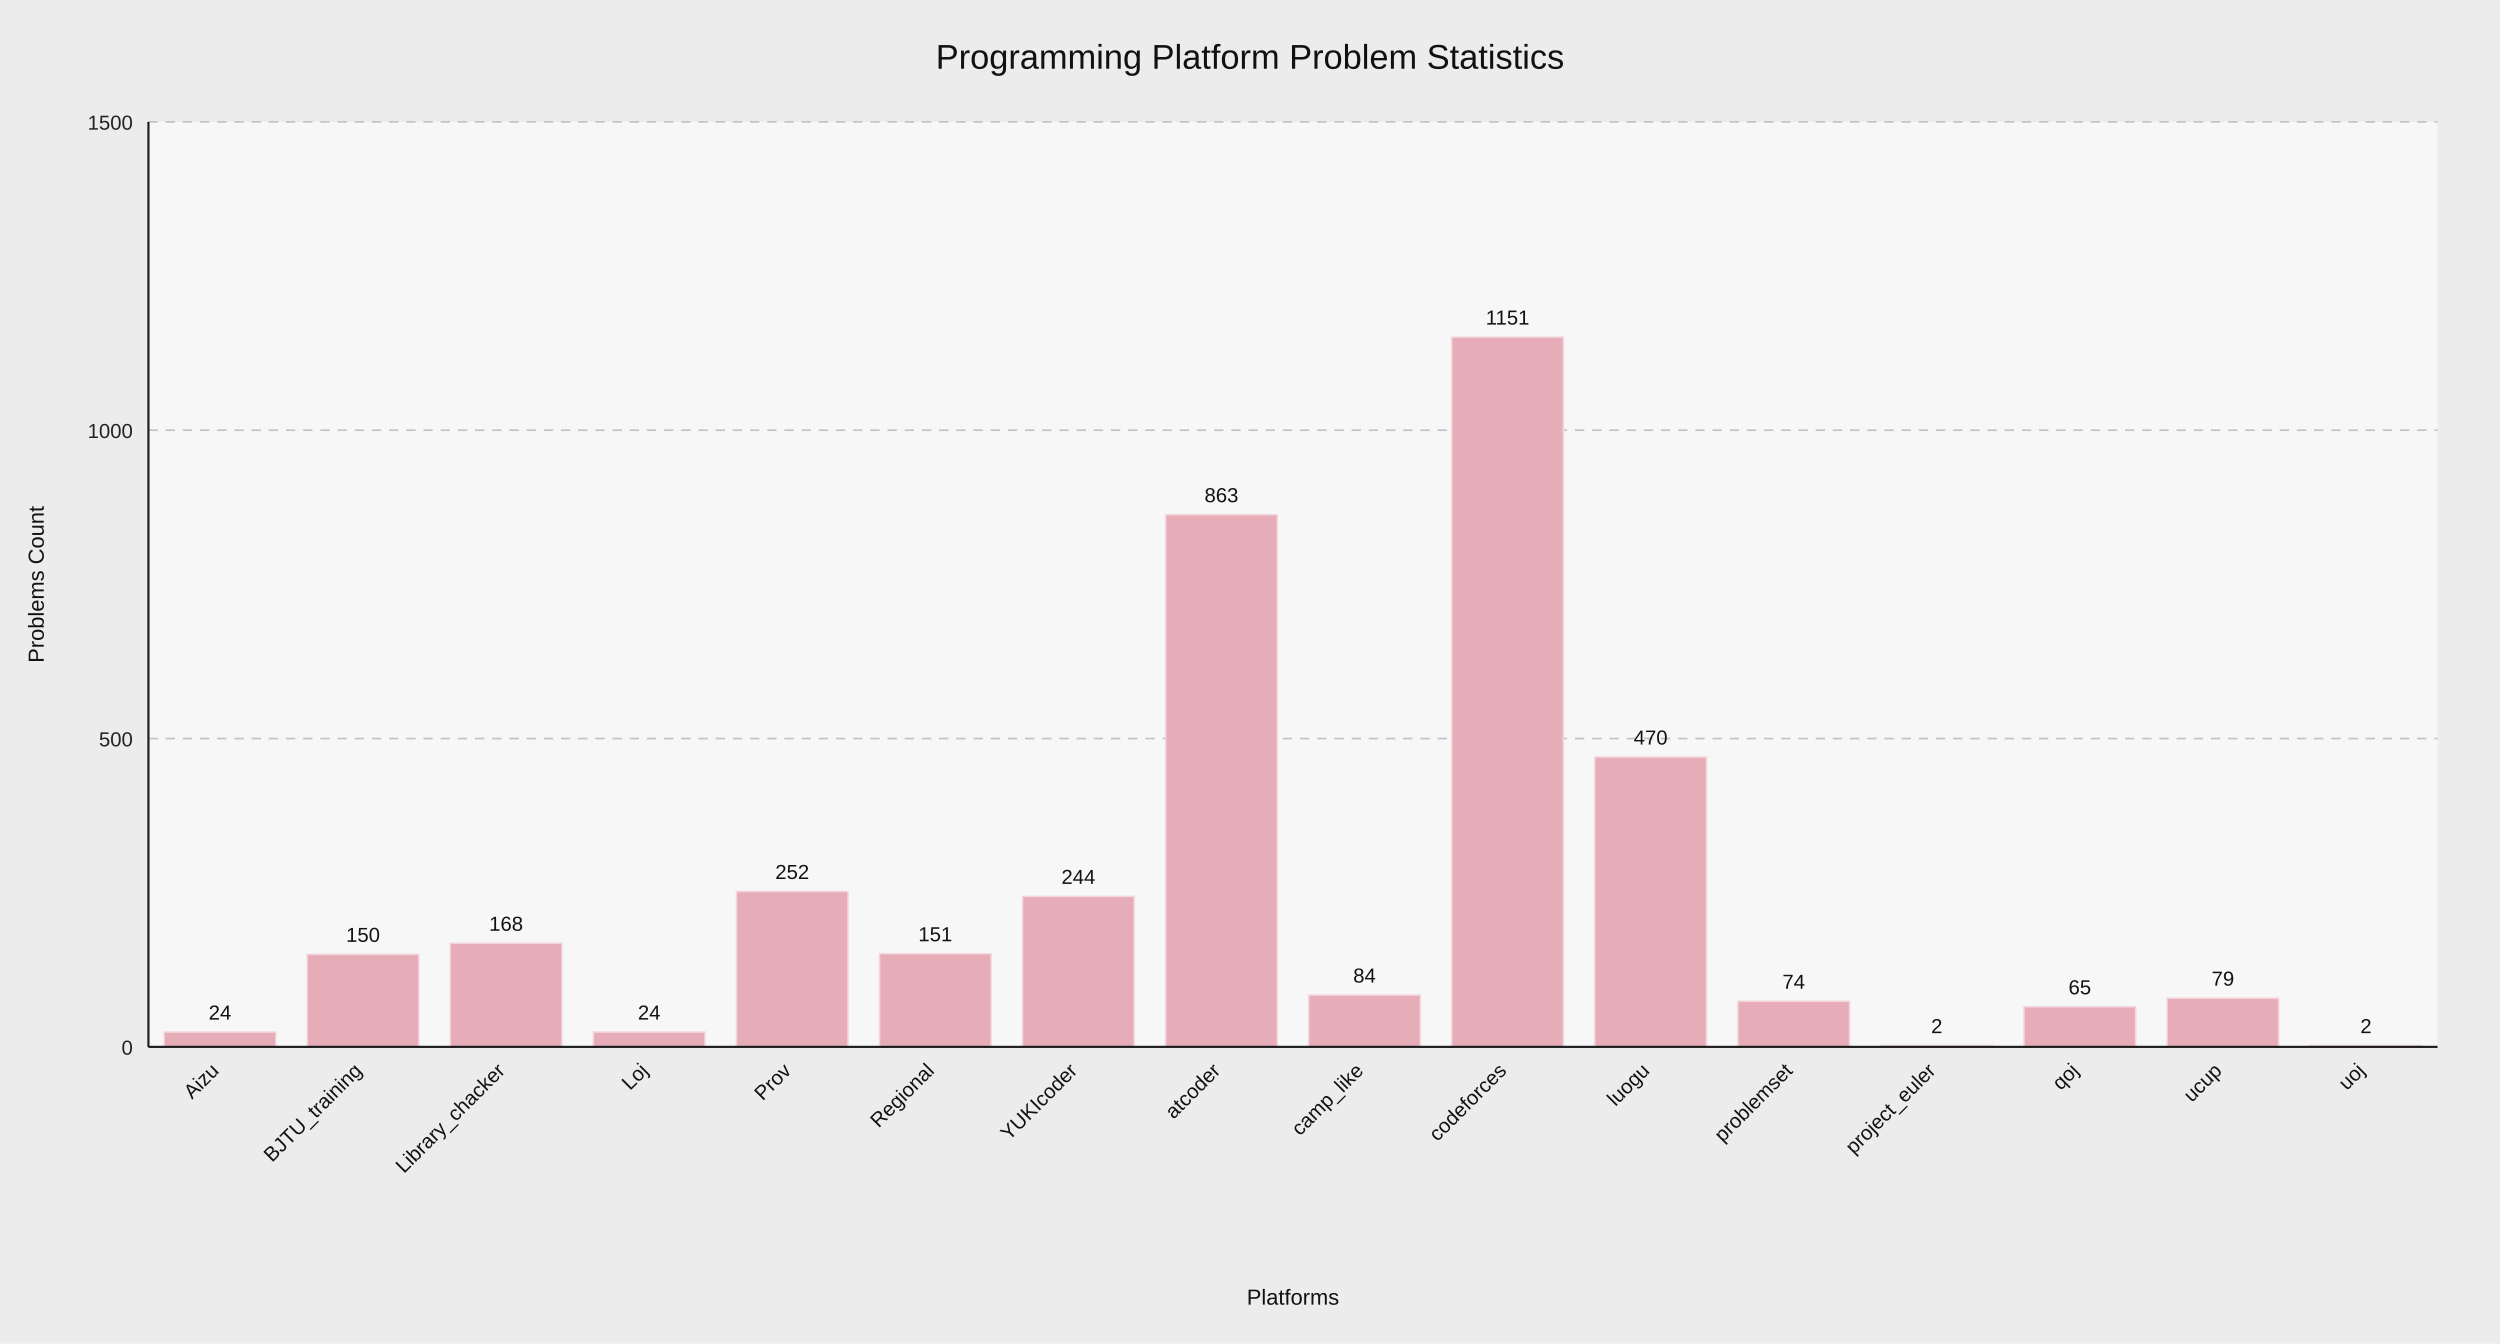
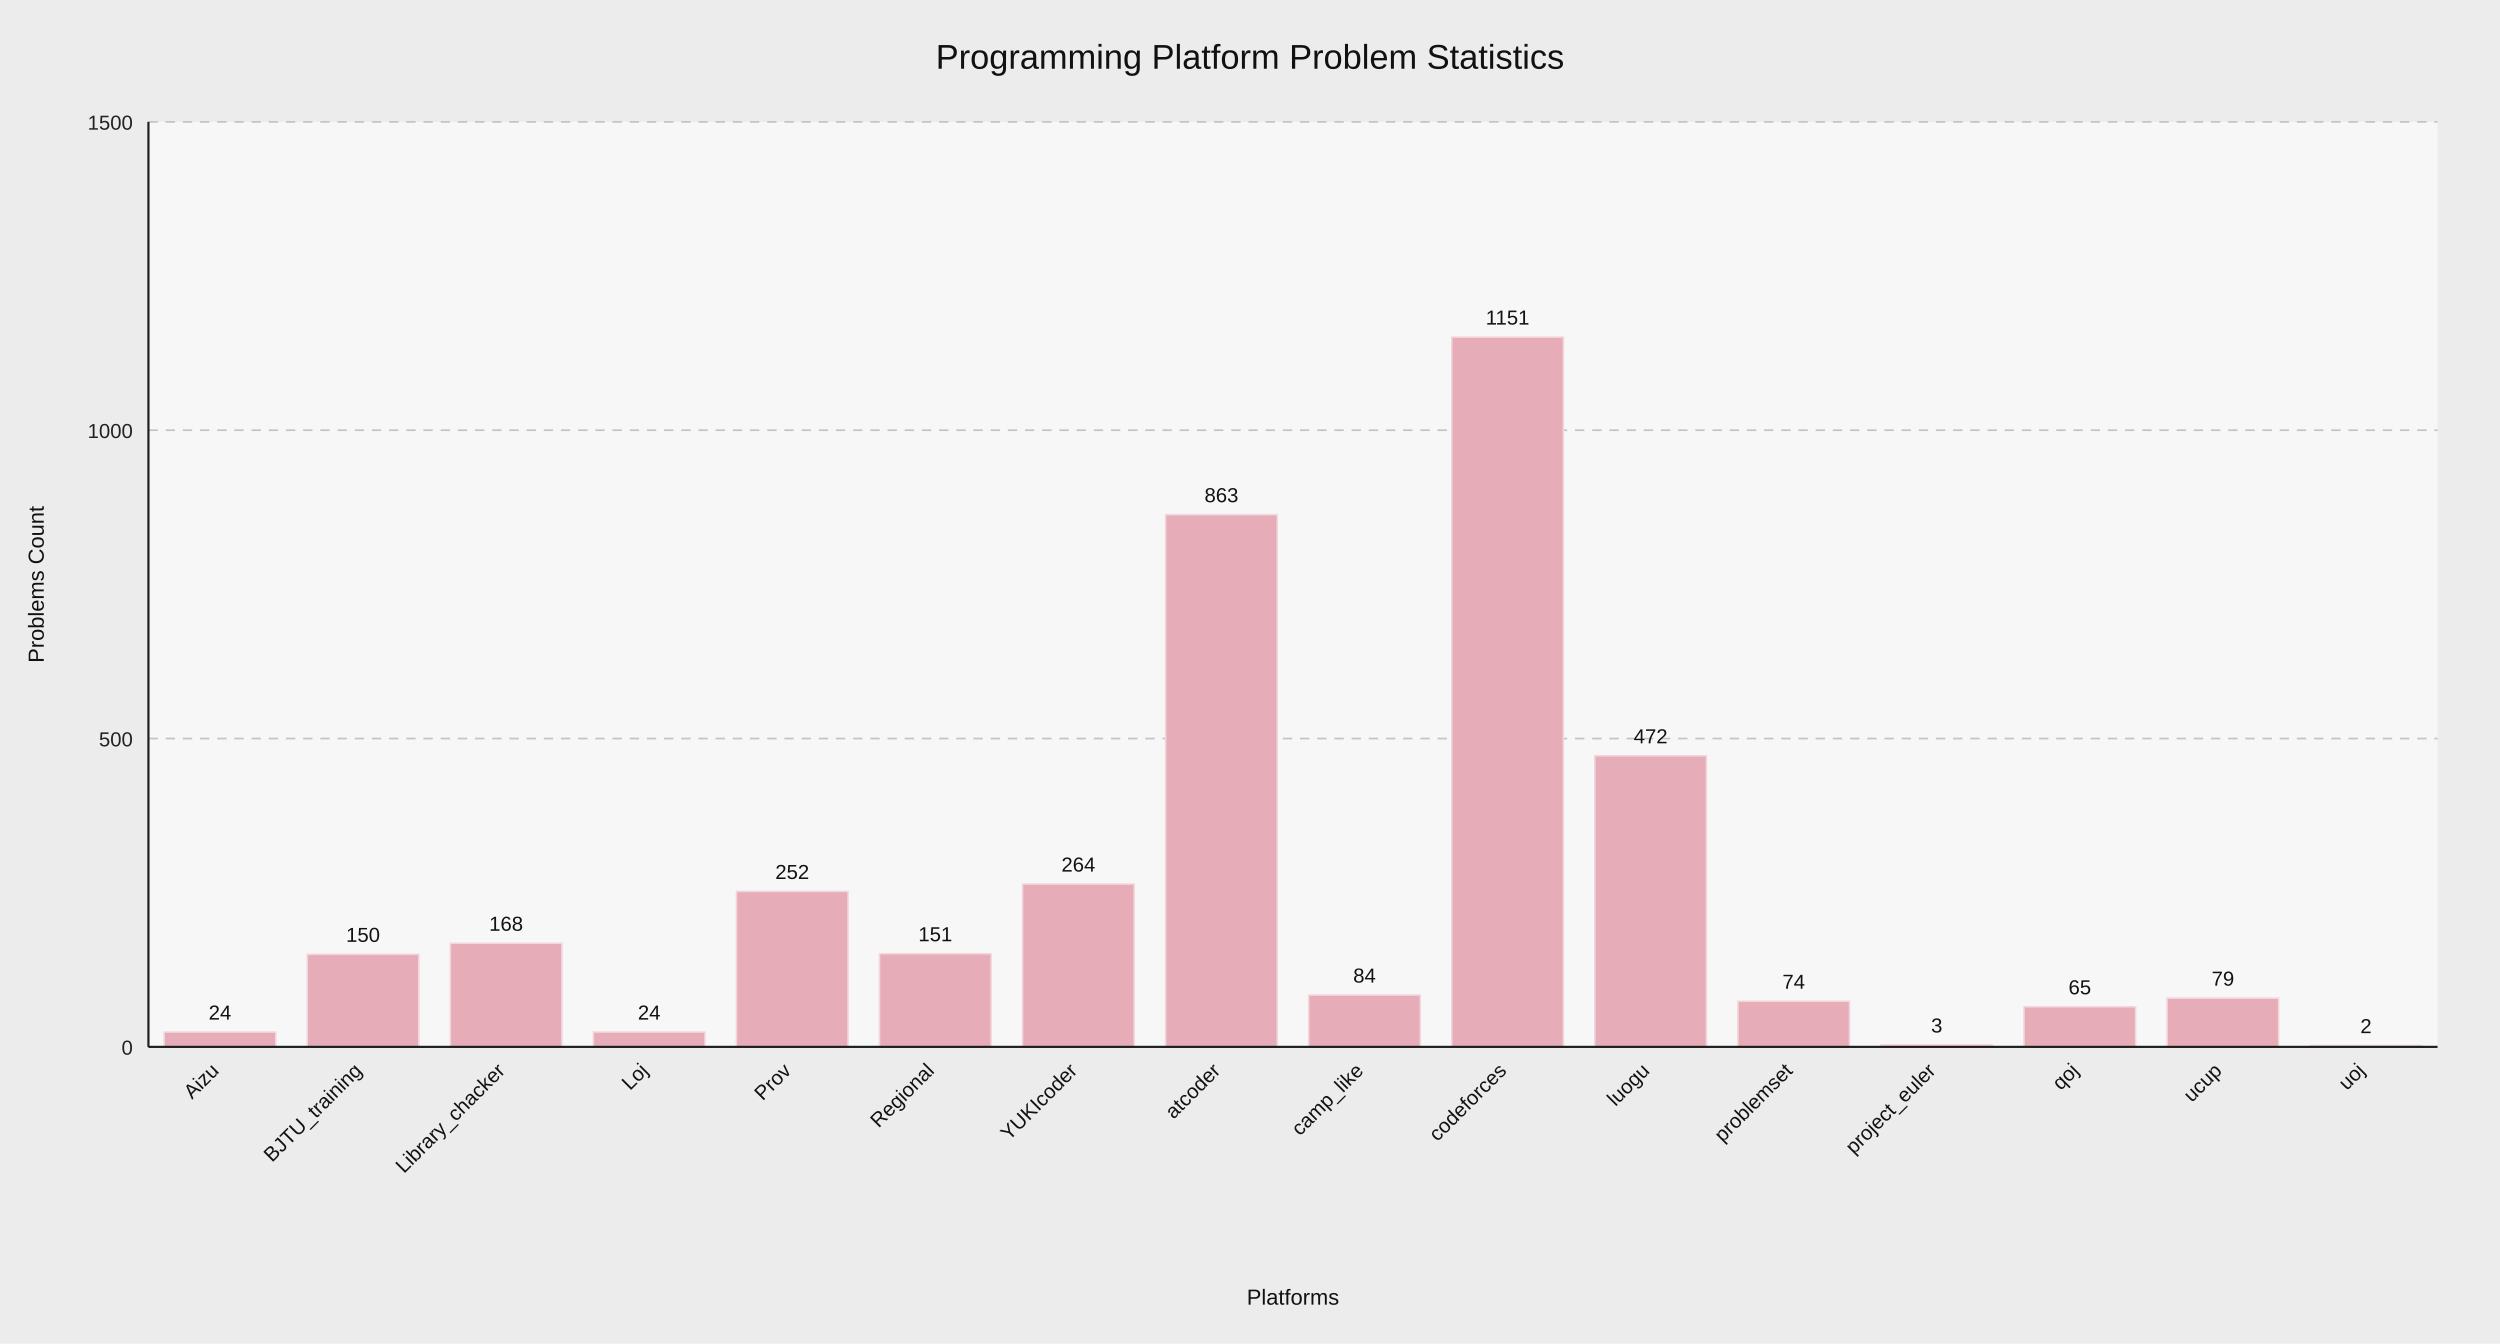
<svg xmlns="http://www.w3.org/2000/svg" width="1600" height="860" viewBox="0 0 1600 860">
  <rect x="0" y="0" width="1600" height="860" fill="#ececec" />
  <rect x="95" y="78" width="1465" height="592" fill="#f7f7f7" />
  <text x="800" y="44" text-anchor="middle" font-size="22" font-family="Segoe UI, Arial, sans-serif" fill="#111">Programming Platform Problem Statistics</text>
  <line x1="95" y1="670" x2="1560" y2="670" stroke="#c0c4c9" stroke-width="1.1" stroke-dasharray="6,5" />
  <text x="85" y="675" text-anchor="end" font-size="13" font-family="Segoe UI, Arial, sans-serif" fill="#222">0</text>
  <line x1="95" y1="472.667" x2="1560" y2="472.667" stroke="#c0c4c9" stroke-width="1.1" stroke-dasharray="6,5" />
  <text x="85" y="477.667" text-anchor="end" font-size="13" font-family="Segoe UI, Arial, sans-serif" fill="#222">500</text>
  <line x1="95" y1="275.333" x2="1560" y2="275.333" stroke="#c0c4c9" stroke-width="1.1" stroke-dasharray="6,5" />
  <text x="85" y="280.333" text-anchor="end" font-size="13" font-family="Segoe UI, Arial, sans-serif" fill="#222">1000</text>
  <line x1="95" y1="78" x2="1560" y2="78" stroke="#c0c4c9" stroke-width="1.1" stroke-dasharray="6,5" />
  <text x="85" y="83" text-anchor="end" font-size="13" font-family="Segoe UI, Arial, sans-serif" fill="#222">1500</text>
  <rect x="105.072" y="660.528" width="71.419" height="9.472" fill="#e6adb8" stroke="#f3d5dc" stroke-width="1" />
  <text x="140.781" y="652.528" text-anchor="middle" font-size="13" font-family="Segoe UI, Arial, sans-serif" fill="#121212">24</text>
  <g transform="translate(140.781,686) rotate(-45)">
    <text text-anchor="end" font-size="13" font-family="Segoe UI, Arial, sans-serif" fill="#121212">Aizu</text>
  </g>
  <rect x="196.634" y="610.8" width="71.419" height="59.2" fill="#e6adb8" stroke="#f3d5dc" stroke-width="1" />
  <text x="232.344" y="602.8" text-anchor="middle" font-size="13" font-family="Segoe UI, Arial, sans-serif" fill="#121212">150</text>
  <g transform="translate(232.344,686) rotate(-45)">
    <text text-anchor="end" font-size="13" font-family="Segoe UI, Arial, sans-serif" fill="#121212">BJTU_training</text>
  </g>
  <rect x="288.197" y="603.696" width="71.419" height="66.304" fill="#e6adb8" stroke="#f3d5dc" stroke-width="1" />
  <text x="323.906" y="595.696" text-anchor="middle" font-size="13" font-family="Segoe UI, Arial, sans-serif" fill="#121212">168</text>
  <g transform="translate(323.906,686) rotate(-45)">
    <text text-anchor="end" font-size="13" font-family="Segoe UI, Arial, sans-serif" fill="#121212">Library_chacker</text>
  </g>
  <rect x="379.759" y="660.528" width="71.419" height="9.472" fill="#e6adb8" stroke="#f3d5dc" stroke-width="1" />
  <text x="415.469" y="652.528" text-anchor="middle" font-size="13" font-family="Segoe UI, Arial, sans-serif" fill="#121212">24</text>
  <g transform="translate(415.469,686) rotate(-45)">
    <text text-anchor="end" font-size="13" font-family="Segoe UI, Arial, sans-serif" fill="#121212">Loj</text>
  </g>
  <rect x="471.322" y="570.544" width="71.419" height="99.456" fill="#e6adb8" stroke="#f3d5dc" stroke-width="1" />
  <text x="507.031" y="562.544" text-anchor="middle" font-size="13" font-family="Segoe UI, Arial, sans-serif" fill="#121212">252</text>
  <g transform="translate(507.031,686) rotate(-45)">
    <text text-anchor="end" font-size="13" font-family="Segoe UI, Arial, sans-serif" fill="#121212">Prov</text>
  </g>
  <rect x="562.884" y="610.405" width="71.419" height="59.595" fill="#e6adb8" stroke="#f3d5dc" stroke-width="1" />
  <text x="598.594" y="602.405" text-anchor="middle" font-size="13" font-family="Segoe UI, Arial, sans-serif" fill="#121212">151</text>
  <g transform="translate(598.594,686) rotate(-45)">
    <text text-anchor="end" font-size="13" font-family="Segoe UI, Arial, sans-serif" fill="#121212">Regional</text>
  </g>
-   <rect x="654.447" y="573.701" width="71.419" height="96.299" fill="#e6adb8" stroke="#f3d5dc" stroke-width="1" />
-   <text x="690.156" y="565.701" text-anchor="middle" font-size="13" font-family="Segoe UI, Arial, sans-serif" fill="#121212">244</text>
+   <rect x="654.447" y="565.808" width="71.419" height="104.192" fill="#e6adb8" stroke="#f3d5dc" stroke-width="1" />
+   <text x="690.156" y="557.808" text-anchor="middle" font-size="13" font-family="Segoe UI, Arial, sans-serif" fill="#121212">264</text>
  <g transform="translate(690.156,686) rotate(-45)">
    <text text-anchor="end" font-size="13" font-family="Segoe UI, Arial, sans-serif" fill="#121212">YUKIcoder</text>
  </g>
  <rect x="746.009" y="329.403" width="71.419" height="340.597" fill="#e6adb8" stroke="#f3d5dc" stroke-width="1" />
  <text x="781.719" y="321.403" text-anchor="middle" font-size="13" font-family="Segoe UI, Arial, sans-serif" fill="#121212">863</text>
  <g transform="translate(781.719,686) rotate(-45)">
    <text text-anchor="end" font-size="13" font-family="Segoe UI, Arial, sans-serif" fill="#121212">atcoder</text>
  </g>
  <rect x="837.572" y="636.848" width="71.419" height="33.152" fill="#e6adb8" stroke="#f3d5dc" stroke-width="1" />
  <text x="873.281" y="628.848" text-anchor="middle" font-size="13" font-family="Segoe UI, Arial, sans-serif" fill="#121212">84</text>
  <g transform="translate(873.281,686) rotate(-45)">
    <text text-anchor="end" font-size="13" font-family="Segoe UI, Arial, sans-serif" fill="#121212">camp_like</text>
  </g>
  <rect x="929.134" y="215.739" width="71.419" height="454.261" fill="#e6adb8" stroke="#f3d5dc" stroke-width="1" />
  <text x="964.844" y="207.739" text-anchor="middle" font-size="13" font-family="Segoe UI, Arial, sans-serif" fill="#121212">1151</text>
  <g transform="translate(964.844,686) rotate(-45)">
    <text text-anchor="end" font-size="13" font-family="Segoe UI, Arial, sans-serif" fill="#121212">codeforces</text>
  </g>
-   <rect x="1020.7" y="484.507" width="71.419" height="185.493" fill="#e6adb8" stroke="#f3d5dc" stroke-width="1" />
-   <text x="1056.41" y="476.507" text-anchor="middle" font-size="13" font-family="Segoe UI, Arial, sans-serif" fill="#121212">470</text>
+   <rect x="1020.7" y="483.717" width="71.419" height="186.283" fill="#e6adb8" stroke="#f3d5dc" stroke-width="1" />
+   <text x="1056.41" y="475.717" text-anchor="middle" font-size="13" font-family="Segoe UI, Arial, sans-serif" fill="#121212">472</text>
  <g transform="translate(1056.41,686) rotate(-45)">
    <text text-anchor="end" font-size="13" font-family="Segoe UI, Arial, sans-serif" fill="#121212">luogu</text>
  </g>
  <rect x="1112.26" y="640.795" width="71.419" height="29.205" fill="#e6adb8" stroke="#f3d5dc" stroke-width="1" />
  <text x="1147.97" y="632.795" text-anchor="middle" font-size="13" font-family="Segoe UI, Arial, sans-serif" fill="#121212">74</text>
  <g transform="translate(1147.97,686) rotate(-45)">
    <text text-anchor="end" font-size="13" font-family="Segoe UI, Arial, sans-serif" fill="#121212">problemset</text>
  </g>
-   <rect x="1203.82" y="669.211" width="71.419" height="0.789" fill="#e6adb8" stroke="#f3d5dc" stroke-width="1" />
-   <text x="1239.53" y="661.211" text-anchor="middle" font-size="13" font-family="Segoe UI, Arial, sans-serif" fill="#121212">2</text>
+   <rect x="1203.82" y="668.816" width="71.419" height="1.184" fill="#e6adb8" stroke="#f3d5dc" stroke-width="1" />
+   <text x="1239.53" y="660.816" text-anchor="middle" font-size="13" font-family="Segoe UI, Arial, sans-serif" fill="#121212">3</text>
  <g transform="translate(1239.53,686) rotate(-45)">
    <text text-anchor="end" font-size="13" font-family="Segoe UI, Arial, sans-serif" fill="#121212">project_euler</text>
  </g>
  <rect x="1295.38" y="644.347" width="71.419" height="25.653" fill="#e6adb8" stroke="#f3d5dc" stroke-width="1" />
  <text x="1331.09" y="636.347" text-anchor="middle" font-size="13" font-family="Segoe UI, Arial, sans-serif" fill="#121212">65</text>
  <g transform="translate(1331.09,686) rotate(-45)">
    <text text-anchor="end" font-size="13" font-family="Segoe UI, Arial, sans-serif" fill="#121212">qoj</text>
  </g>
  <rect x="1386.95" y="638.821" width="71.419" height="31.179" fill="#e6adb8" stroke="#f3d5dc" stroke-width="1" />
  <text x="1422.66" y="630.821" text-anchor="middle" font-size="13" font-family="Segoe UI, Arial, sans-serif" fill="#121212">79</text>
  <g transform="translate(1422.66,686) rotate(-45)">
    <text text-anchor="end" font-size="13" font-family="Segoe UI, Arial, sans-serif" fill="#121212">ucup</text>
  </g>
  <rect x="1478.51" y="669.211" width="71.419" height="0.789" fill="#e6adb8" stroke="#f3d5dc" stroke-width="1" />
  <text x="1514.22" y="661.211" text-anchor="middle" font-size="13" font-family="Segoe UI, Arial, sans-serif" fill="#121212">2</text>
  <g transform="translate(1514.22,686) rotate(-45)">
    <text text-anchor="end" font-size="13" font-family="Segoe UI, Arial, sans-serif" fill="#121212">uoj</text>
  </g>
  <line x1="95" y1="78" x2="95" y2="670" stroke="#1f1f1f" stroke-width="1.4" />
  <line x1="95" y1="670" x2="1560" y2="670" stroke="#1f1f1f" stroke-width="1.4" />
  <text x="827.5" y="835" text-anchor="middle" font-size="14" font-family="Segoe UI, Arial, sans-serif" fill="#111">Platforms</text>
  <g transform="translate(28,374) rotate(-90)">
    <text text-anchor="middle" font-size="14" font-family="Segoe UI, Arial, sans-serif" fill="#111">Problems Count</text>
  </g>
</svg>
